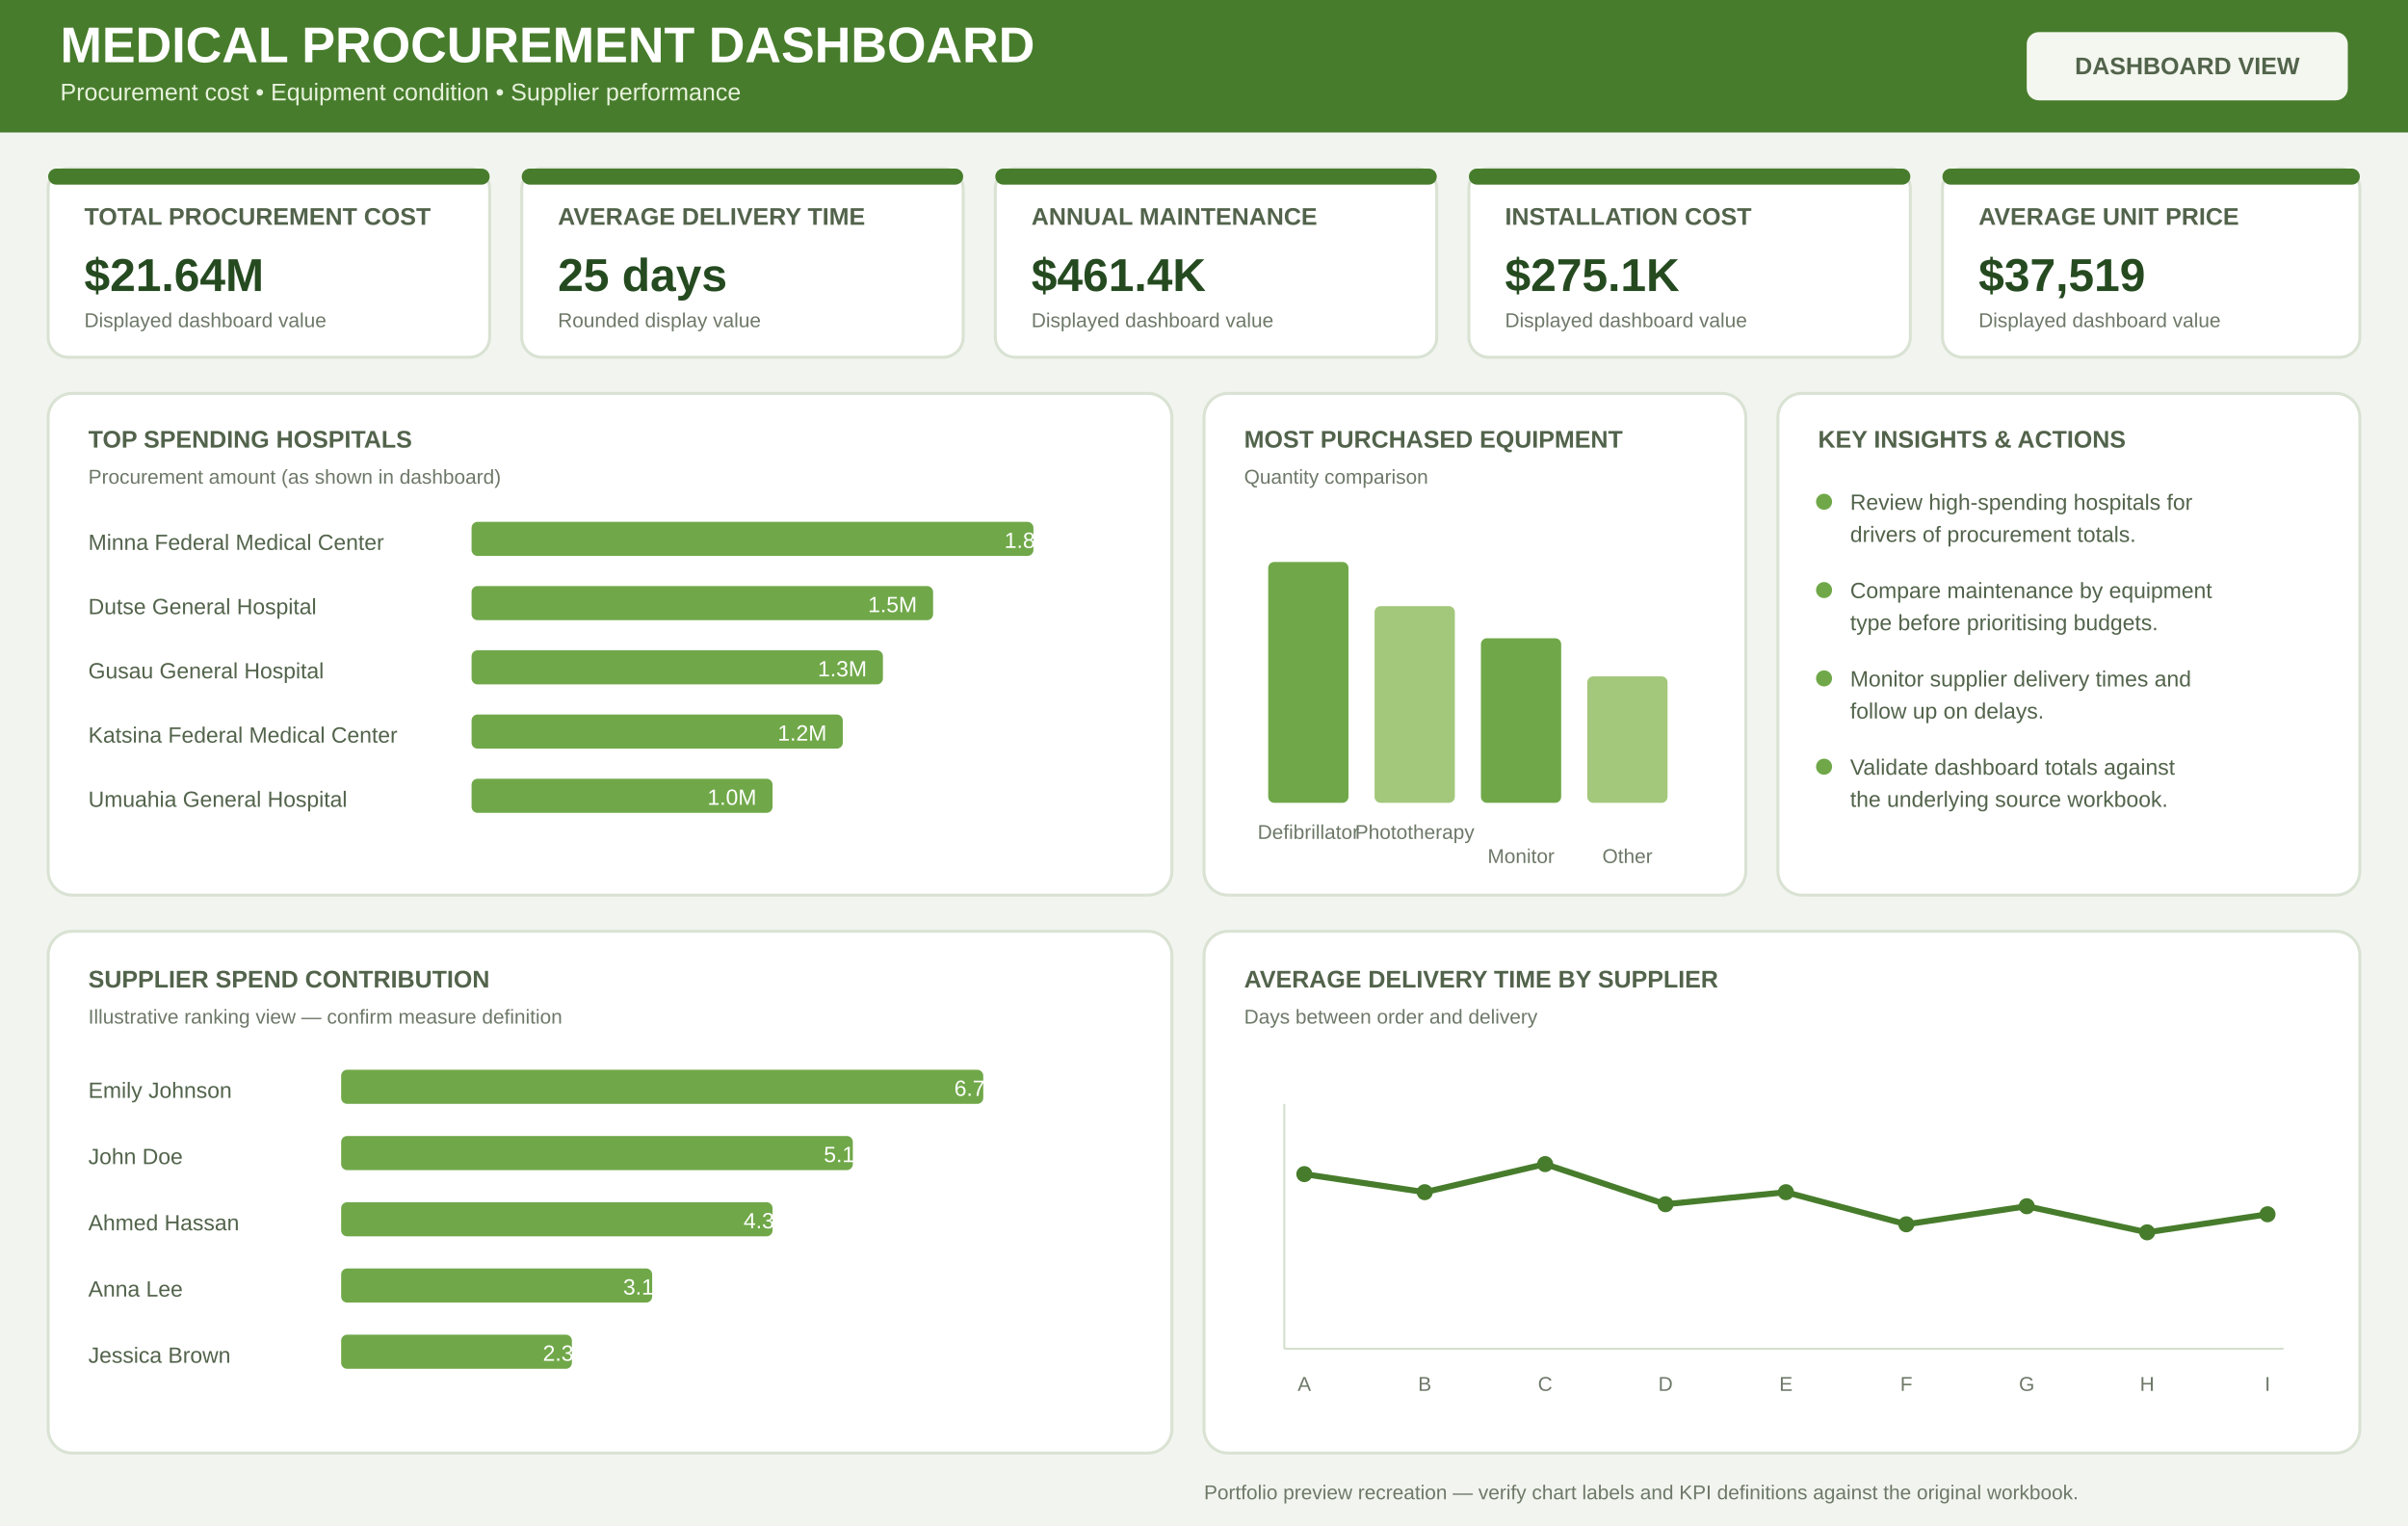
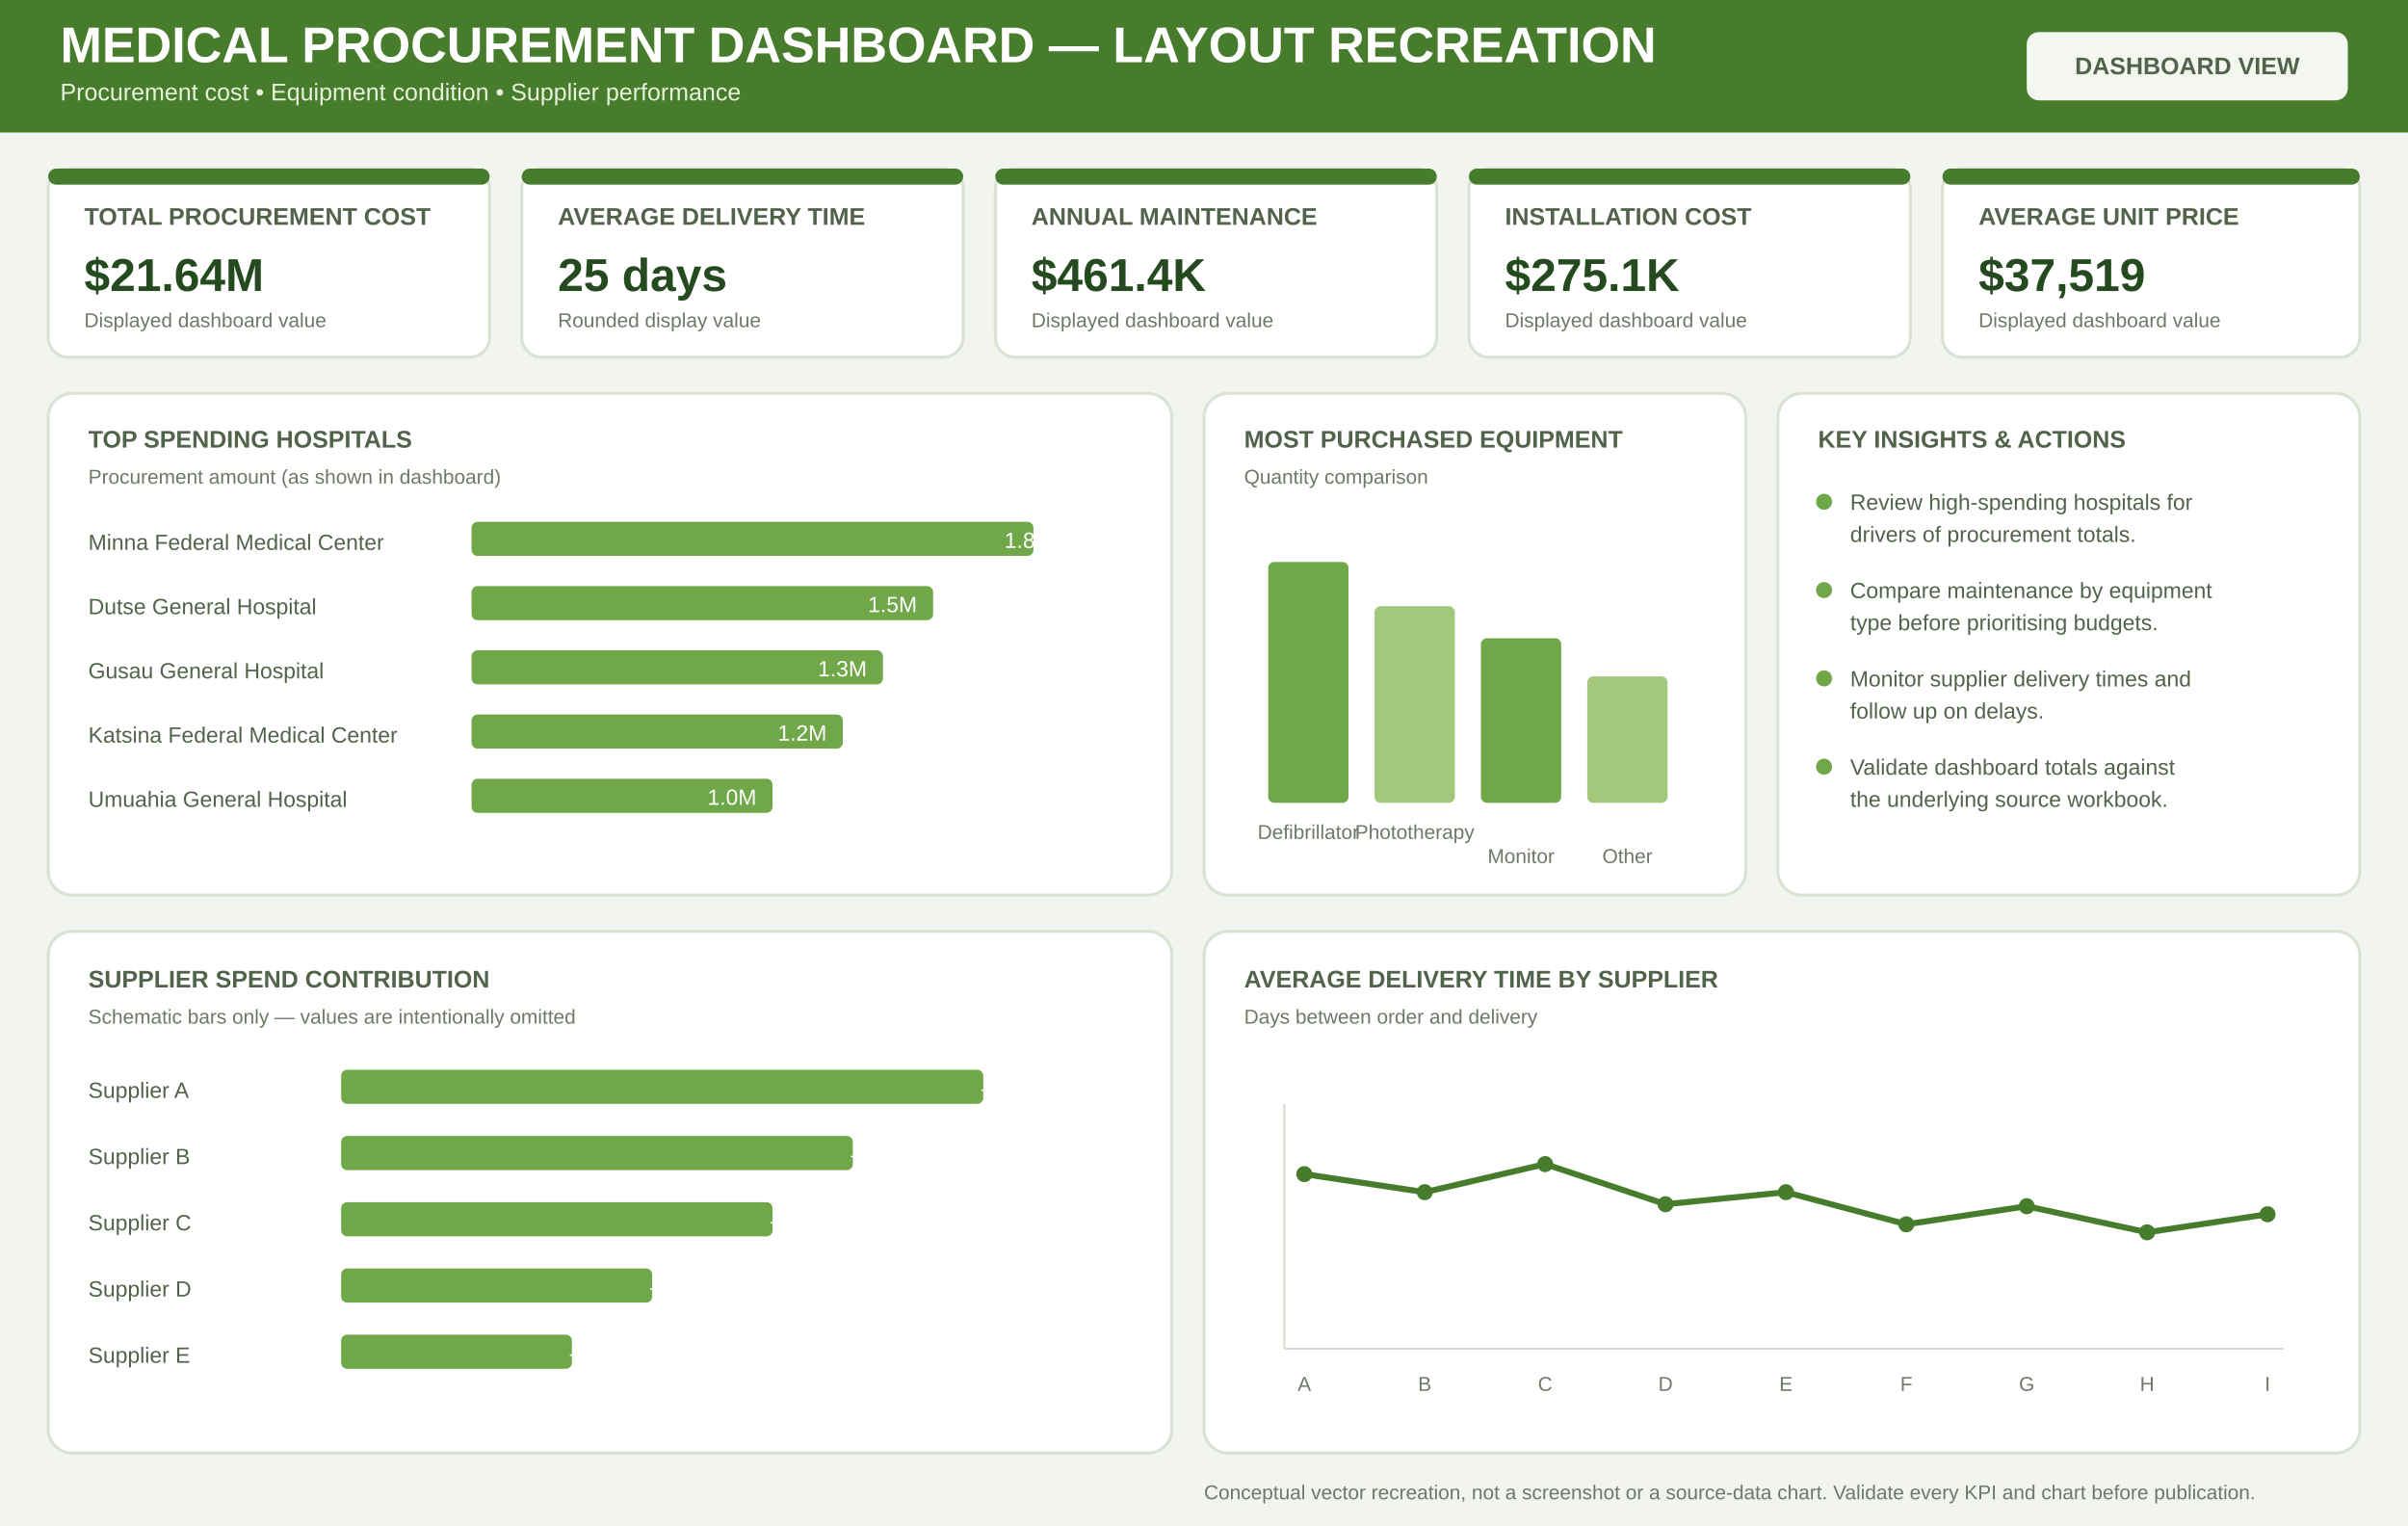
<svg xmlns="http://www.w3.org/2000/svg" width="1200" height="760" viewBox="0 0 1200 760">
  <defs>
    <style>
.bg{fill:#f2f5ef}.panel{fill:#fff;stroke:#d9e2d3;stroke-width:1.5}.green{fill:#477c2c}.dark{fill:#24491f}.muted{fill:#6d7868}.title{font:700 25px Arial,sans-serif;fill:#fff}.subtitle{font:12px Arial,sans-serif;fill:#e7f2dc}.label{font:700 12px Arial,sans-serif;fill:#52634b}.value{font:700 23px Arial,sans-serif;fill:#254a20}.small{font:11px Arial,sans-serif;fill:#52634b}.tiny{font:10px Arial,sans-serif;fill:#6d7868}.bar{fill:#70a849}.bar2{fill:#a3c77b}.line{fill:none;stroke:#477c2c;stroke-width:3}.dot{fill:#477c2c}
</style>
  </defs>
  <rect class="bg" width="1200" height="760" />
  <rect class="green" width="1200" height="66" />
-   <text x="30" y="31" class="title">MEDICAL PROCUREMENT DASHBOARD</text>
+   <text x="30" y="31" class="title">MEDICAL PROCUREMENT DASHBOARD — LAYOUT RECREATION</text>
  <text x="30" y="50" class="subtitle">Procurement cost • Equipment condition • Supplier performance</text>
  <rect x="1010" y="16" width="160" height="34" rx="6" fill="#f4f7ef" />
  <text x="1090" y="37" text-anchor="middle" class="label">DASHBOARD VIEW</text>
  <g>
    <rect class="panel" x="24" y="84" width="220" height="94" rx="10" />
    <rect class="green" x="24" y="84" width="220" height="8" rx="4" />
    <text class="label" x="42" y="112">TOTAL PROCUREMENT COST</text>
    <text class="value" x="42" y="145">$21.64M</text>
    <text class="tiny" x="42" y="163">Displayed dashboard value</text>
    <rect class="panel" x="260" y="84" width="220" height="94" rx="10" />
    <rect class="green" x="260" y="84" width="220" height="8" rx="4" />
    <text class="label" x="278" y="112">AVERAGE DELIVERY TIME</text>
    <text class="value" x="278" y="145">25 days</text>
    <text class="tiny" x="278" y="163">Rounded display value</text>
    <rect class="panel" x="496" y="84" width="220" height="94" rx="10" />
    <rect class="green" x="496" y="84" width="220" height="8" rx="4" />
    <text class="label" x="514" y="112">ANNUAL MAINTENANCE</text>
    <text class="value" x="514" y="145">$461.4K</text>
    <text class="tiny" x="514" y="163">Displayed dashboard value</text>
    <rect class="panel" x="732" y="84" width="220" height="94" rx="10" />
    <rect class="green" x="732" y="84" width="220" height="8" rx="4" />
    <text class="label" x="750" y="112">INSTALLATION COST</text>
    <text class="value" x="750" y="145">$275.1K</text>
    <text class="tiny" x="750" y="163">Displayed dashboard value</text>
    <rect class="panel" x="968" y="84" width="208" height="94" rx="10" />
    <rect class="green" x="968" y="84" width="208" height="8" rx="4" />
    <text class="label" x="986" y="112">AVERAGE UNIT PRICE</text>
    <text class="value" x="986" y="145">$37,519</text>
    <text class="tiny" x="986" y="163">Displayed dashboard value</text>
  </g>
  <rect class="panel" x="24" y="196" width="560" height="250" rx="12" />
  <text class="label" x="44" y="223">TOP SPENDING HOSPITALS</text>
  <text class="tiny" x="44" y="241">Procurement amount (as shown in dashboard)</text>
  <g class="small">
    <text x="44" y="274">Minna Federal Medical Center</text>
    <rect class="bar" x="235" y="260" width="280" height="17" rx="3" />
    <text x="525" y="273" text-anchor="end" fill="#fff">1.8M</text>
    <text x="44" y="306">Dutse General Hospital</text>
    <rect class="bar" x="235" y="292" width="230" height="17" rx="3" />
    <text x="457" y="305" text-anchor="end" fill="#fff">1.5M</text>
    <text x="44" y="338">Gusau General Hospital</text>
    <rect class="bar" x="235" y="324" width="205" height="17" rx="3" />
    <text x="432" y="337" text-anchor="end" fill="#fff">1.3M</text>
    <text x="44" y="370">Katsina Federal Medical Center</text>
    <rect class="bar" x="235" y="356" width="185" height="17" rx="3" />
    <text x="412" y="369" text-anchor="end" fill="#fff">1.2M</text>
    <text x="44" y="402">Umuahia General Hospital</text>
    <rect class="bar" x="235" y="388" width="150" height="17" rx="3" />
    <text x="377" y="401" text-anchor="end" fill="#fff">1.0M</text>
  </g>
  <rect class="panel" x="600" y="196" width="270" height="250" rx="12" />
  <text class="label" x="620" y="223">MOST PURCHASED EQUIPMENT</text>
  <text class="tiny" x="620" y="241">Quantity comparison</text>
  <g>
    <rect class="bar" x="632" y="280" width="40" height="120" rx="3" />
    <rect class="bar2" x="685" y="302" width="40" height="98" rx="3" />
    <rect class="bar" x="738" y="318" width="40" height="82" rx="3" />
    <rect class="bar2" x="791" y="337" width="40" height="63" rx="3" />
    <text class="tiny" x="652" y="418" text-anchor="middle">Defibrillator</text>
    <text class="tiny" x="705" y="418" text-anchor="middle">Phototherapy</text>
    <text class="tiny" x="758" y="430" text-anchor="middle">Monitor</text>
    <text class="tiny" x="811" y="430" text-anchor="middle">Other</text>
  </g>
  <rect class="panel" x="886" y="196" width="290" height="250" rx="12" />
  <text class="label" x="906" y="223">KEY INSIGHTS &amp; ACTIONS</text>
  <circle cx="909" cy="250" r="4" fill="#70a849" />
  <text class="small" x="922" y="254">Review high-spending hospitals for</text>
  <text class="small" x="922" y="270">drivers of procurement totals.</text>
  <circle cx="909" cy="294" r="4" fill="#70a849" />
  <text class="small" x="922" y="298">Compare maintenance by equipment</text>
  <text class="small" x="922" y="314">type before prioritising budgets.</text>
  <circle cx="909" cy="338" r="4" fill="#70a849" />
  <text class="small" x="922" y="342">Monitor supplier delivery times and</text>
  <text class="small" x="922" y="358">follow up on delays.</text>
  <circle cx="909" cy="382" r="4" fill="#70a849" />
  <text class="small" x="922" y="386">Validate dashboard totals against</text>
  <text class="small" x="922" y="402">the underlying source workbook.</text>
  <rect class="panel" x="24" y="464" width="560" height="260" rx="12" />
  <text class="label" x="44" y="492">SUPPLIER SPEND CONTRIBUTION</text>
-   <text class="tiny" x="44" y="510">Illustrative ranking view — confirm measure definition</text>
+   <text class="tiny" x="44" y="510">Schematic bars only — values are intentionally omitted</text>
  <g class="small">
-     <text x="44" y="547">Emily Johnson</text>
+     <text x="44" y="547">Supplier A</text>
    <rect class="bar" x="170" y="533" width="320" height="17" rx="3" />
-     <text x="500" y="546" text-anchor="end" fill="#fff">6.7M</text>
-     <text x="44" y="580">John Doe</text>
+     <text x="500" y="546" text-anchor="end" fill="#fff">—</text>
+     <text x="44" y="580">Supplier B</text>
    <rect class="bar" x="170" y="566" width="255" height="17" rx="3" />
-     <text x="435" y="579" text-anchor="end" fill="#fff">5.1M</text>
-     <text x="44" y="613">Ahmed Hassan</text>
+     <text x="435" y="579" text-anchor="end" fill="#fff">—</text>
+     <text x="44" y="613">Supplier C</text>
    <rect class="bar" x="170" y="599" width="215" height="17" rx="3" />
-     <text x="395" y="612" text-anchor="end" fill="#fff">4.3M</text>
-     <text x="44" y="646">Anna Lee</text>
+     <text x="395" y="612" text-anchor="end" fill="#fff">—</text>
+     <text x="44" y="646">Supplier D</text>
    <rect class="bar" x="170" y="632" width="155" height="17" rx="3" />
-     <text x="335" y="645" text-anchor="end" fill="#fff">3.1M</text>
-     <text x="44" y="679">Jessica Brown</text>
+     <text x="335" y="645" text-anchor="end" fill="#fff">—</text>
+     <text x="44" y="679">Supplier E</text>
    <rect class="bar" x="170" y="665" width="115" height="17" rx="3" />
-     <text x="295" y="678" text-anchor="end" fill="#fff">2.3M</text>
+     <text x="295" y="678" text-anchor="end" fill="#fff">—</text>
  </g>
  <rect class="panel" x="600" y="464" width="576" height="260" rx="12" />
  <text class="label" x="620" y="492">AVERAGE DELIVERY TIME BY SUPPLIER</text>
  <text class="tiny" x="620" y="510">Days between order and delivery</text>
  <line x1="640" y1="672" x2="1138" y2="672" stroke="#d5dfcf" />
  <line x1="640" y1="550" x2="640" y2="672" stroke="#d5dfcf" />
  <polyline class="line" points="650,585 710,594 770,580 830,600 890,594 950,610 1010,601 1070,614 1130,605" />
  <g class="dot">
    <circle cx="650" cy="585" r="4" />
    <circle cx="710" cy="594" r="4" />
    <circle cx="770" cy="580" r="4" />
    <circle cx="830" cy="600" r="4" />
    <circle cx="890" cy="594" r="4" />
    <circle cx="950" cy="610" r="4" />
    <circle cx="1010" cy="601" r="4" />
    <circle cx="1070" cy="614" r="4" />
    <circle cx="1130" cy="605" r="4" />
  </g>
  <g class="tiny">
    <text x="650" y="693" text-anchor="middle">A</text>
    <text x="710" y="693" text-anchor="middle">B</text>
    <text x="770" y="693" text-anchor="middle">C</text>
    <text x="830" y="693" text-anchor="middle">D</text>
    <text x="890" y="693" text-anchor="middle">E</text>
    <text x="950" y="693" text-anchor="middle">F</text>
    <text x="1010" y="693" text-anchor="middle">G</text>
    <text x="1070" y="693" text-anchor="middle">H</text>
    <text x="1130" y="693" text-anchor="middle">I</text>
  </g>
-   <text class="tiny" x="600" y="747">Portfolio preview recreation — verify chart labels and KPI definitions against the original workbook.</text>
+   <text class="tiny" x="600" y="747">Conceptual vector recreation, not a screenshot or a source-data chart. Validate every KPI and chart before publication.</text>
</svg>
